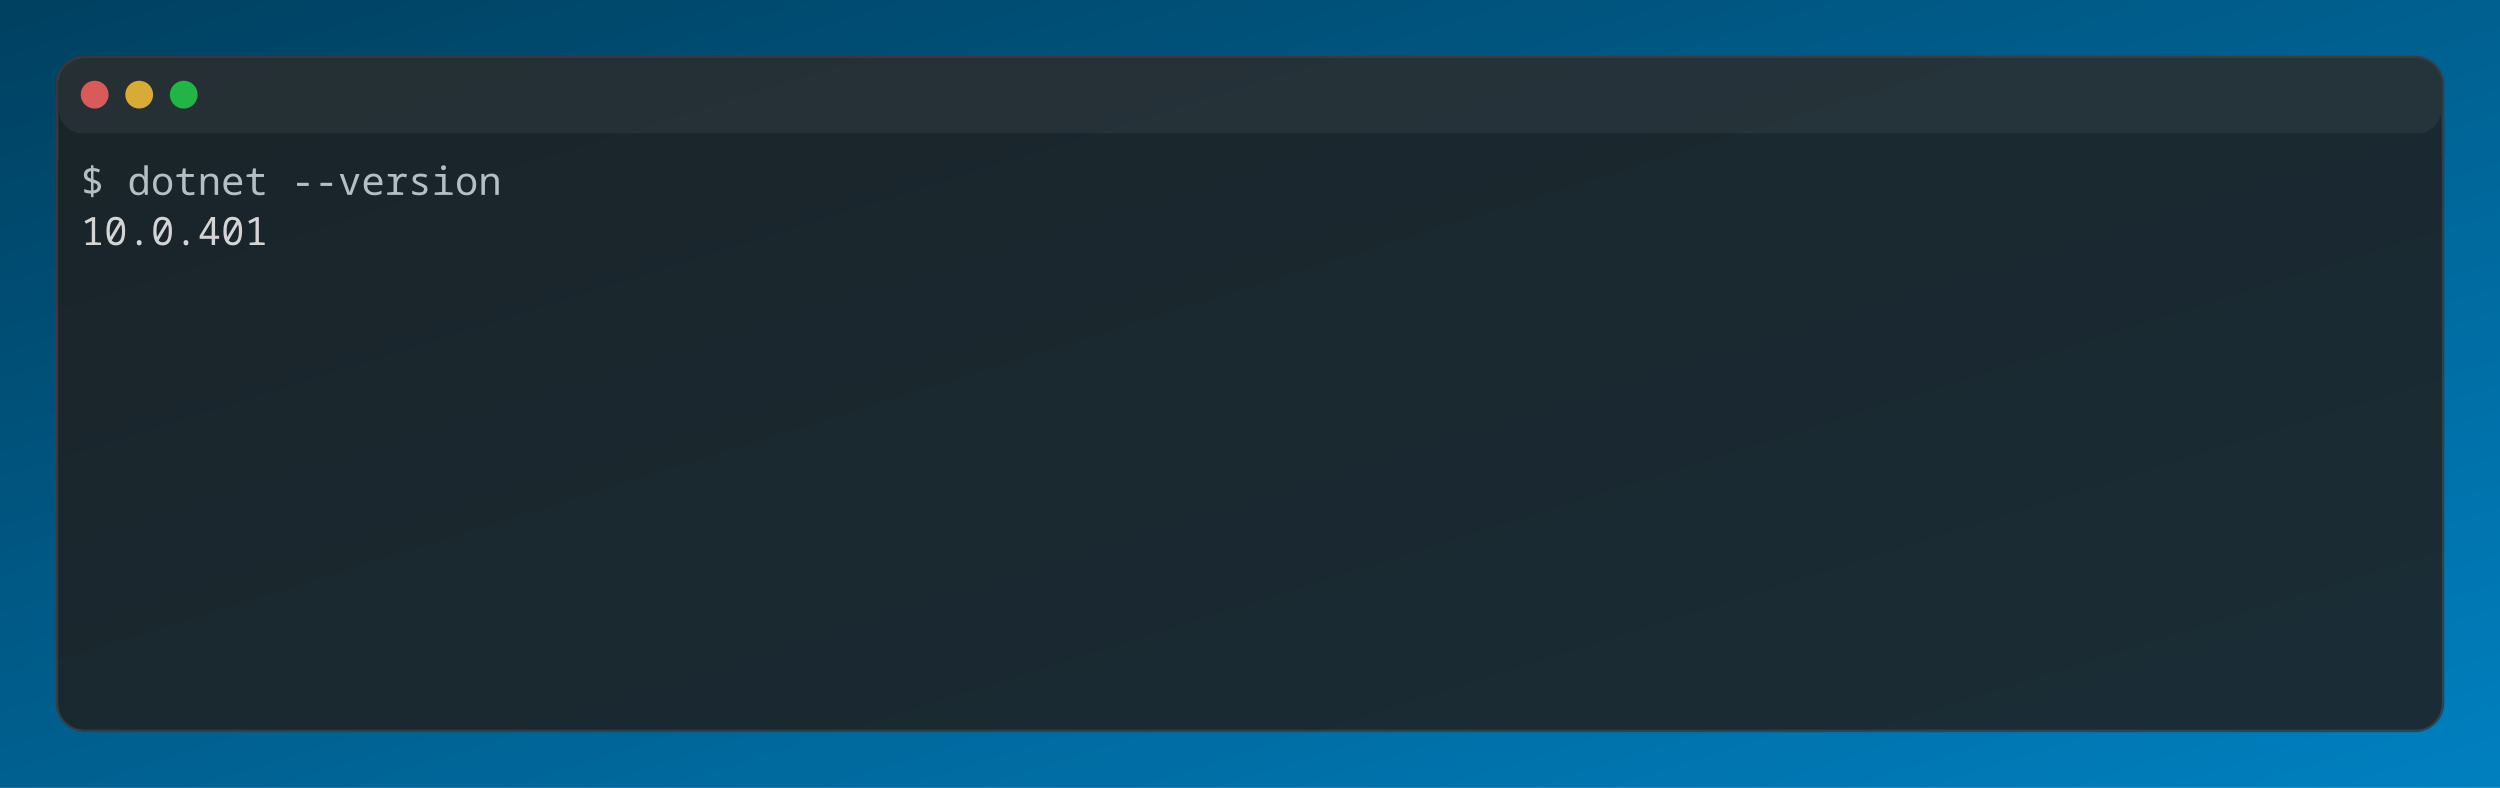
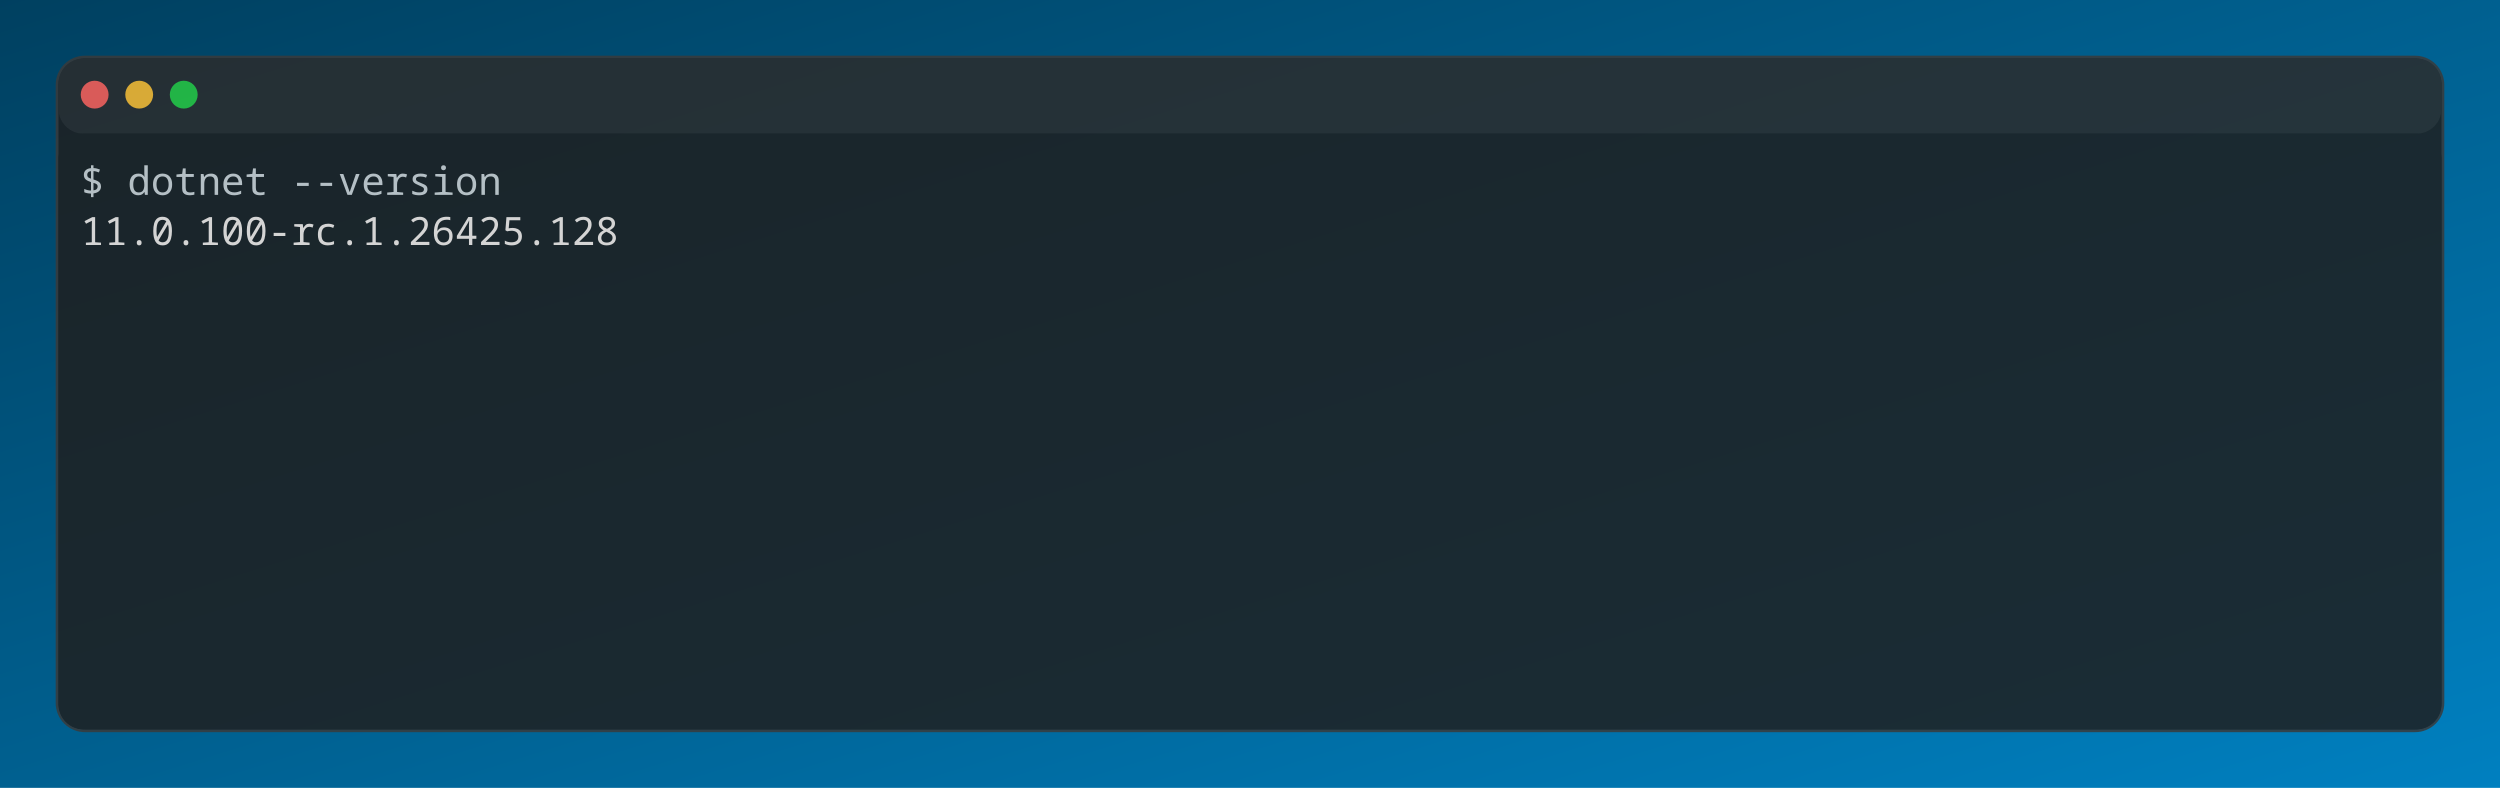
<svg xmlns="http://www.w3.org/2000/svg" width="898" height="283" viewBox="0 0 898 283" role="img" aria-label="console2svg output">
  <style>
.c2.c { font-family: "JetBrains Mono","Cascadia Mono","Segoe UI Mono","Noto Sans Mono","SFMono-Regular",Menlo,Consolas,"DejaVu Sans Mono","Liberation Mono",monospace; font-size: 14px; }
.c2 text { dominant-baseline: alphabetic; }
.c2 .q { shape-rendering: crispEdges; }
.c2 .aa{fill:#d4d4d4}
</style>
+   <defs>
+     <pattern id="c2-redacted-stripe" patternUnits="userSpaceOnUse" width="8" height="8">
+       <path d="M0 0h8v8H0z" fill="#1e1e1e" />
+       <path d="M-2,2 L2,-2 M0,8 L8,0 M6,10 L10,6" stroke="#d4d4d4" stroke-width="2" opacity="0.3" />
+     </pattern>
+   </defs>
  <defs>
    <linearGradient id="c2bg" x1="0%" y1="0%" x2="100%" y2="100%">
      <stop offset="0%" stop-color="#004060" />
      <stop offset="100%" stop-color="#0080c0" />
    </linearGradient>
  </defs>
  <rect width="898" height="283" fill="url(#c2bg)" />
  <g opacity="0.85">
    <rect x="20.5" y="20.5" rx="10" ry="10" width="857" height="242" fill="#1f1f1f" stroke="#3a3a3a" />
    <rect x="21" y="21" rx="9" ry="9" width="856" height="27" fill="#2c2c2c" />
    <circle cx="34" cy="34" r="5" fill="#ff5f57" />
    <circle cx="50" cy="34" r="5" fill="#febc2e" />
    <circle cx="66" cy="34" r="5" fill="#28c840" />
    <rect x="21" y="48" width="856" height="214" rx="9" ry="9" fill="#1e1e1e" />
    <g class="c2 c">
      <rect x="29" y="56" width="840" height="18" fill="#1e1e1e" />
      <text class="aa" x="29" y="70">$ dotnet --version</text>
    </g>
    <g class="c2 c" transform="translate(29 74)">
      <rect width="840" height="180" fill="#1e1e1e" />
    </g>
  </g>
  <g class="c2 c" transform="translate(29 74)">
-     <text class="aa" y="14" textLength="67.2">10.0.401</text>
+     <text class="aa" y="14" textLength="193.2">11.0.100-rc.1.26425.128</text>
  </g>
</svg>
